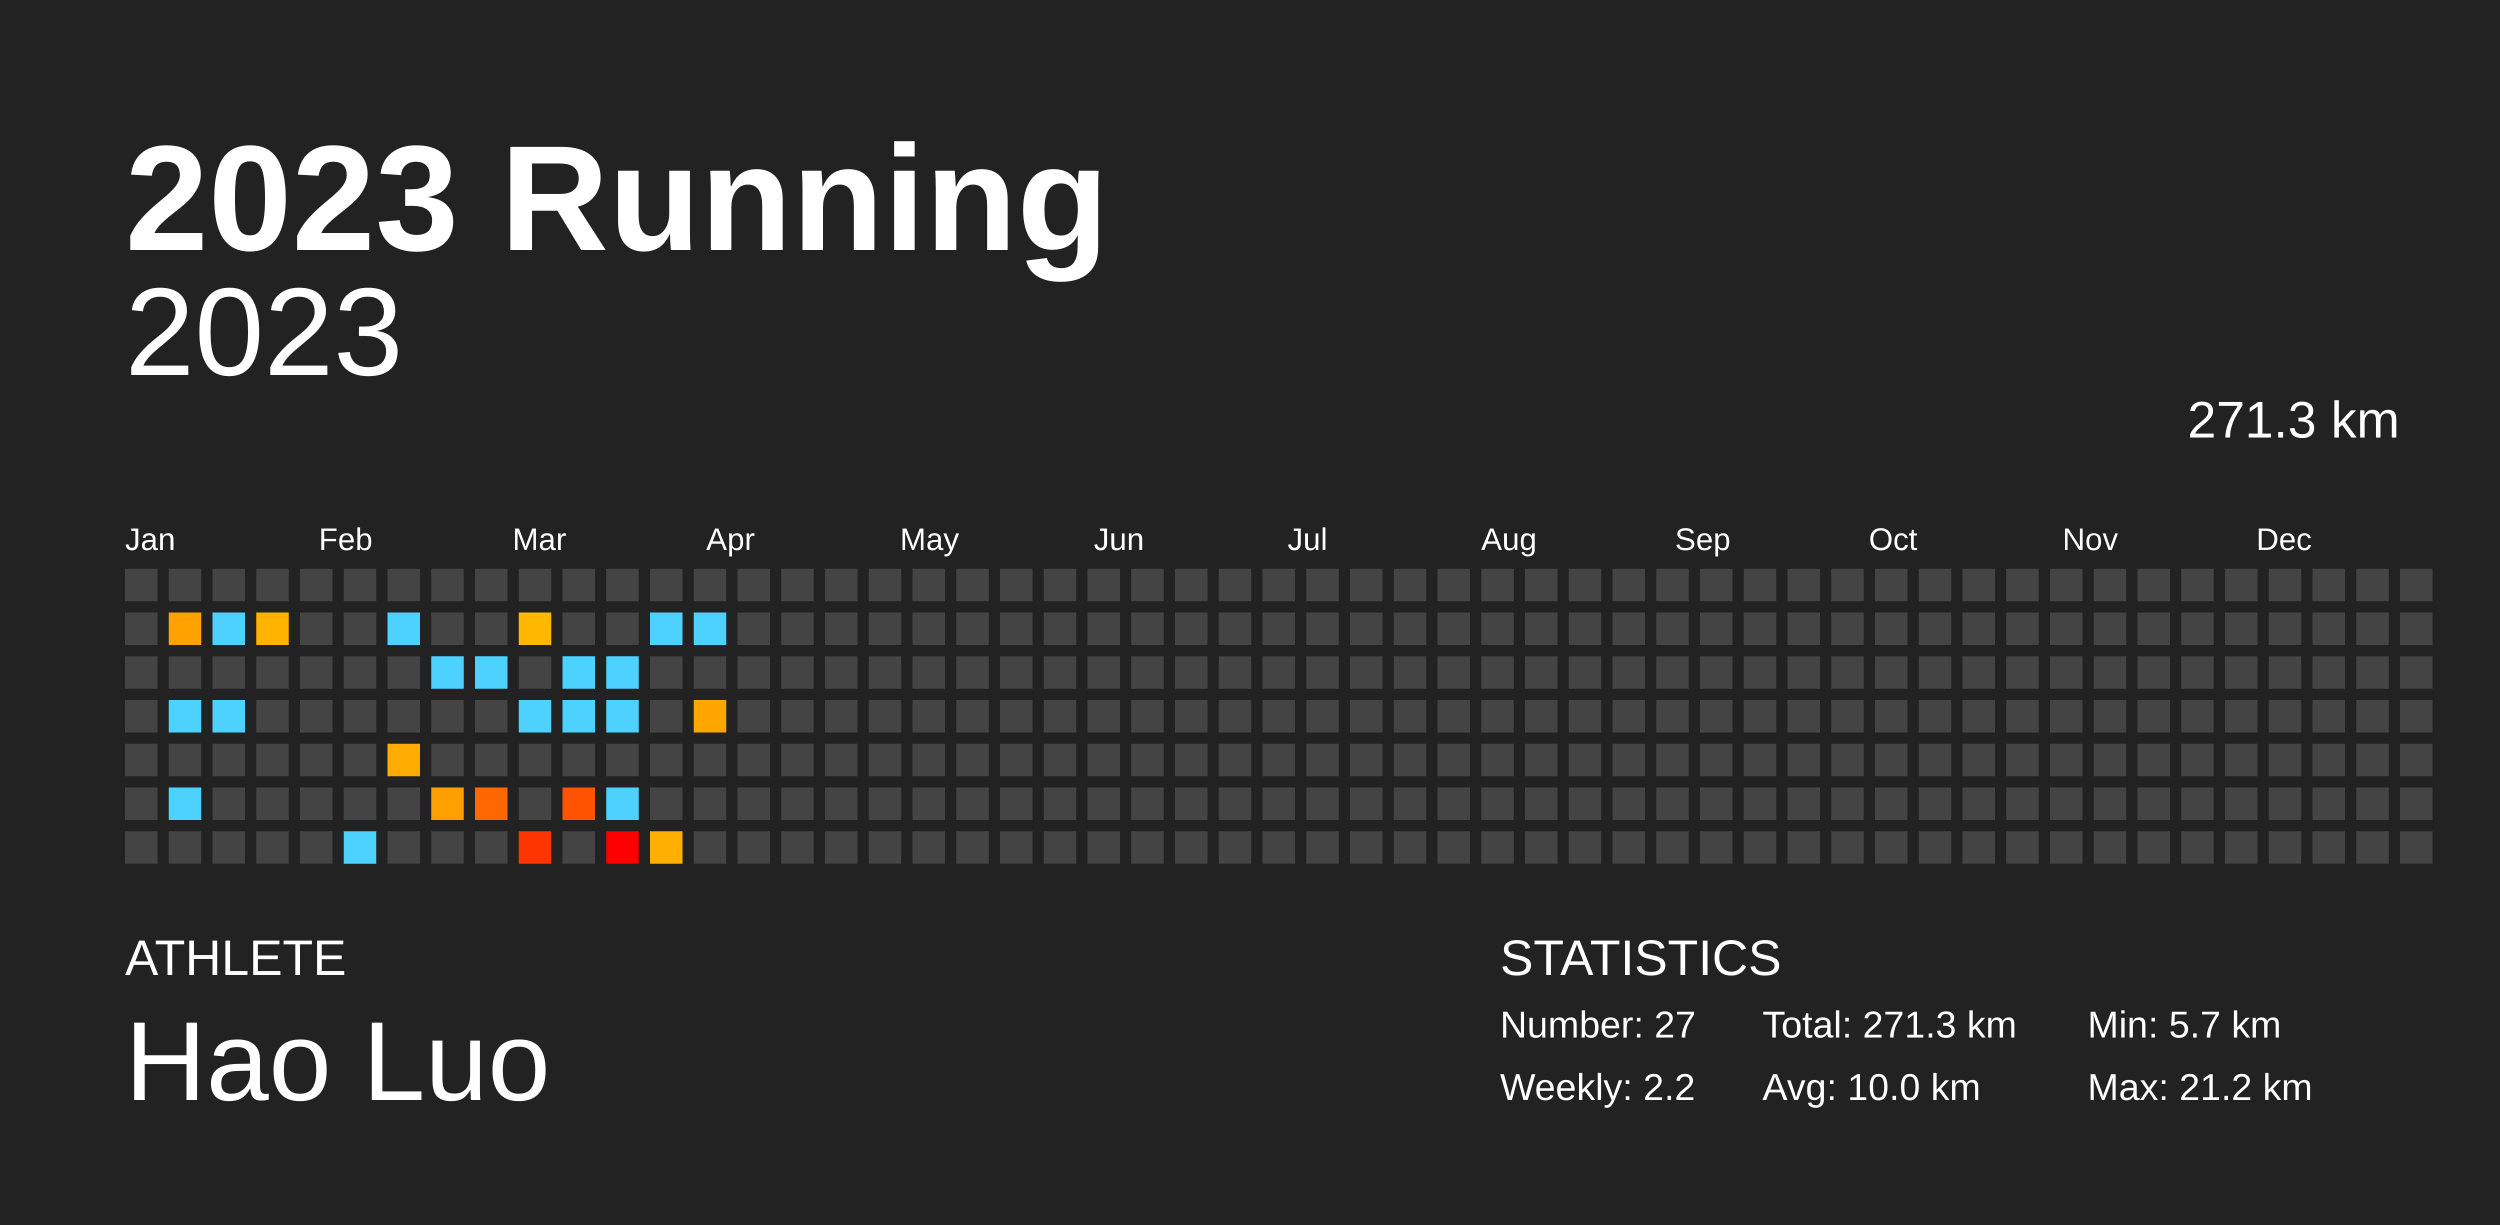
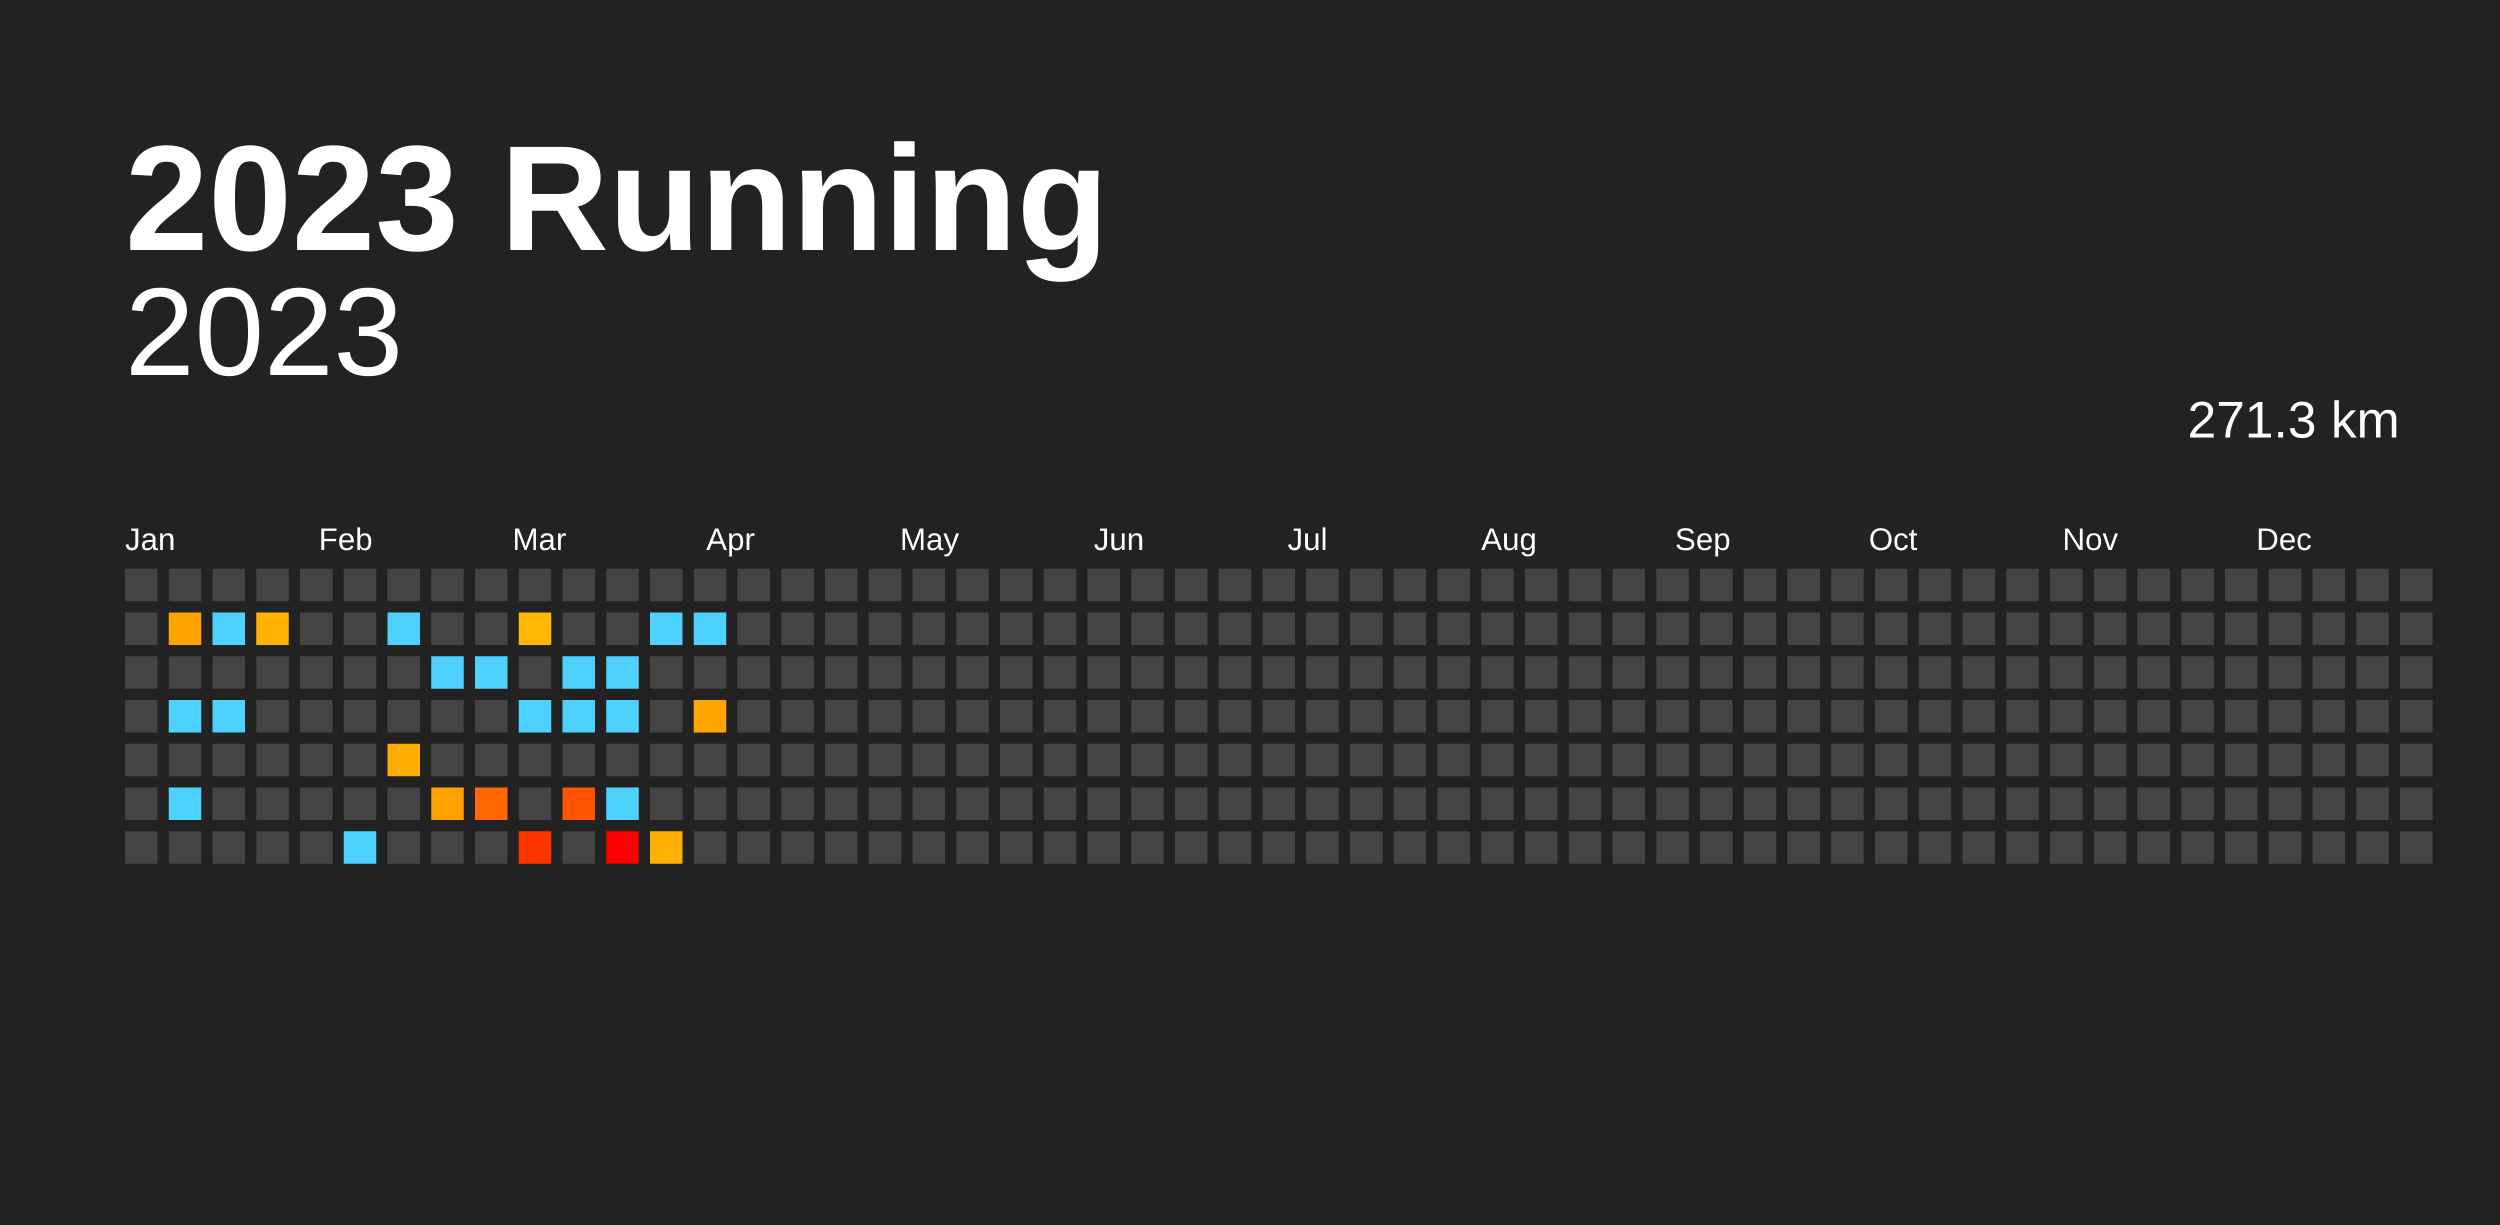
<svg xmlns="http://www.w3.org/2000/svg" baseProfile="full" height="98mm" version="1.1" viewBox="0,0,200,98" width="200mm">
  <defs />
  <rect fill="#222222" height="98" width="200" x="0" y="0" />
  <text fill="#FFFFFF" style="font-size:12px; font-family:Arial; font-weight:bold;" x="10" y="20">2023 Running</text>
-   <text fill="#FFFFFF" style="font-size:4px; font-family:Arial" x="10" y="78">ATHLETE</text>
-   <text fill="#FFFFFF" style="font-size:9px; font-family:Arial" x="10" y="88">Hao Luo</text>
-   <text fill="#FFFFFF" style="font-size:4px; font-family:Arial" x="120" y="78">STATISTICS</text>
-   <text fill="#FFFFFF" style="font-size:3px; font-family:Arial" x="120" y="83">Number: 27</text>
-   <text fill="#FFFFFF" style="font-size:3px; font-family:Arial" x="120" y="88">Weekly: 2.2</text>
-   <text fill="#FFFFFF" style="font-size:3px; font-family:Arial" x="141" y="83">Total: 271.3 km</text>
-   <text fill="#FFFFFF" style="font-size:3px; font-family:Arial" x="141" y="88">Avg: 10.0 km</text>
-   <text fill="#FFFFFF" style="font-size:3px; font-family:Arial" x="167" y="83">Min: 5.7 km</text>
-   <text fill="#FFFFFF" style="font-size:3px; font-family:Arial" x="167" y="88">Max: 21.2 km</text>
  <text alignment-baseline="hanging" fill="#FFFFFF" style="font-size:10.0px; font-family:Arial;" x="10" y="30">2023</text>
  <text alignment-baseline="hanging" fill="#FFFFFF" style="font-size:4.125px; font-family:Arial;" x="175" y="35">271.3 km</text>
  <text fill="#FFFFFF" style="font-size:2.5px; font-family:Arial" x="10.0" y="44">Jan</text>
  <text fill="#FFFFFF" style="font-size:2.5px; font-family:Arial" x="25.5" y="44">Feb</text>
  <text fill="#FFFFFF" style="font-size:2.5px; font-family:Arial" x="41.0" y="44">Mar</text>
  <text fill="#FFFFFF" style="font-size:2.5px; font-family:Arial" x="56.5" y="44">Apr</text>
  <text fill="#FFFFFF" style="font-size:2.5px; font-family:Arial" x="72.0" y="44">May</text>
  <text fill="#FFFFFF" style="font-size:2.5px; font-family:Arial" x="87.5" y="44">Jun</text>
  <text fill="#FFFFFF" style="font-size:2.5px; font-family:Arial" x="103.0" y="44">Jul</text>
  <text fill="#FFFFFF" style="font-size:2.5px; font-family:Arial" x="118.5" y="44">Aug</text>
  <text fill="#FFFFFF" style="font-size:2.5px; font-family:Arial" x="134.0" y="44">Sep</text>
  <text fill="#FFFFFF" style="font-size:2.5px; font-family:Arial" x="149.5" y="44">Oct</text>
  <text fill="#FFFFFF" style="font-size:2.5px; font-family:Arial" x="165.0" y="44">Nov</text>
  <text fill="#FFFFFF" style="font-size:2.5px; font-family:Arial" x="180.5" y="44">Dec</text>
  <rect fill="#444444" height="2.6" width="2.6" x="10.0" y="45.5" />
  <rect fill="#444444" height="2.6" width="2.6" x="10.0" y="49.0" />
  <rect fill="#444444" height="2.6" width="2.6" x="10.0" y="52.5" />
  <rect fill="#444444" height="2.6" width="2.6" x="10.0" y="56.0" />
  <rect fill="#444444" height="2.6" width="2.6" x="10.0" y="59.5" />
  <rect fill="#444444" height="2.6" width="2.6" x="10.0" y="63.0" />
  <rect fill="#444444" height="2.6" width="2.6" x="10.0" y="66.5" />
  <rect fill="#444444" height="2.6" width="2.6" x="13.5" y="45.5" />
  <rect fill="#ffa200" height="2.6" width="2.6" x="13.5" y="49.0" />
  <rect fill="#444444" height="2.6" width="2.6" x="13.5" y="52.5" />
  <rect fill="#4dd2ff" height="2.6" width="2.6" x="13.5" y="56.0" />
  <rect fill="#444444" height="2.6" width="2.6" x="13.5" y="59.5" />
  <rect fill="#4dd2ff" height="2.6" width="2.6" x="13.5" y="63.0" />
  <rect fill="#444444" height="2.6" width="2.6" x="13.5" y="66.5" />
  <rect fill="#444444" height="2.6" width="2.6" x="17.0" y="45.5" />
  <rect fill="#4dd2ff" height="2.6" width="2.6" x="17.0" y="49.0" />
  <rect fill="#444444" height="2.6" width="2.6" x="17.0" y="52.5" />
  <rect fill="#4dd2ff" height="2.6" width="2.6" x="17.0" y="56.0" />
  <rect fill="#444444" height="2.6" width="2.6" x="17.0" y="59.5" />
  <rect fill="#444444" height="2.6" width="2.6" x="17.0" y="63.0" />
  <rect fill="#444444" height="2.6" width="2.6" x="17.0" y="66.5" />
  <rect fill="#444444" height="2.6" width="2.6" x="20.5" y="45.5" />
  <rect fill="#ffb200" height="2.6" width="2.6" x="20.5" y="49.0" />
  <rect fill="#444444" height="2.6" width="2.6" x="20.5" y="52.5" />
  <rect fill="#444444" height="2.6" width="2.6" x="20.5" y="56.0" />
  <rect fill="#444444" height="2.6" width="2.6" x="20.5" y="59.5" />
  <rect fill="#444444" height="2.6" width="2.6" x="20.5" y="63.0" />
  <rect fill="#444444" height="2.6" width="2.6" x="20.5" y="66.5" />
  <rect fill="#444444" height="2.6" width="2.6" x="24.0" y="45.5" />
  <rect fill="#444444" height="2.6" width="2.6" x="24.0" y="49.0" />
  <rect fill="#444444" height="2.6" width="2.6" x="24.0" y="52.5" />
  <rect fill="#444444" height="2.6" width="2.6" x="24.0" y="56.0" />
  <rect fill="#444444" height="2.6" width="2.6" x="24.0" y="59.5" />
  <rect fill="#444444" height="2.6" width="2.6" x="24.0" y="63.0" />
  <rect fill="#444444" height="2.6" width="2.6" x="24.0" y="66.5" />
  <rect fill="#444444" height="2.6" width="2.6" x="27.5" y="45.5" />
  <rect fill="#444444" height="2.6" width="2.6" x="27.5" y="49.0" />
  <rect fill="#444444" height="2.6" width="2.6" x="27.5" y="52.5" />
  <rect fill="#444444" height="2.6" width="2.6" x="27.5" y="56.0" />
  <rect fill="#444444" height="2.6" width="2.6" x="27.5" y="59.5" />
  <rect fill="#444444" height="2.6" width="2.6" x="27.5" y="63.0" />
  <rect fill="#4dd2ff" height="2.6" width="2.6" x="27.5" y="66.5" />
  <rect fill="#444444" height="2.6" width="2.6" x="31.0" y="45.5" />
  <rect fill="#4dd2ff" height="2.6" width="2.6" x="31.0" y="49.0" />
  <rect fill="#444444" height="2.6" width="2.6" x="31.0" y="52.5" />
  <rect fill="#444444" height="2.6" width="2.6" x="31.0" y="56.0" />
  <rect fill="#ffab00" height="2.6" width="2.6" x="31.0" y="59.5" />
  <rect fill="#444444" height="2.6" width="2.6" x="31.0" y="63.0" />
  <rect fill="#444444" height="2.6" width="2.6" x="31.0" y="66.5" />
  <rect fill="#444444" height="2.6" width="2.6" x="34.5" y="45.5" />
  <rect fill="#444444" height="2.6" width="2.6" x="34.5" y="49.0" />
  <rect fill="#4dd2ff" height="2.6" width="2.6" x="34.5" y="52.5" />
  <rect fill="#444444" height="2.6" width="2.6" x="34.5" y="56.0" />
  <rect fill="#444444" height="2.6" width="2.6" x="34.5" y="59.5" />
  <rect fill="#ff9f00" height="2.6" width="2.6" x="34.5" y="63.0" />
  <rect fill="#444444" height="2.6" width="2.6" x="34.5" y="66.5" />
  <rect fill="#444444" height="2.6" width="2.6" x="38.0" y="45.5" />
  <rect fill="#444444" height="2.6" width="2.6" x="38.0" y="49.0" />
  <rect fill="#4dd2ff" height="2.6" width="2.6" x="38.0" y="52.5" />
  <rect fill="#444444" height="2.6" width="2.6" x="38.0" y="56.0" />
  <rect fill="#444444" height="2.6" width="2.6" x="38.0" y="59.5" />
  <rect fill="#ff6800" height="2.6" width="2.6" x="38.0" y="63.0" />
  <rect fill="#444444" height="2.6" width="2.6" x="38.0" y="66.5" />
  <rect fill="#444444" height="2.6" width="2.6" x="41.5" y="45.5" />
  <rect fill="#ffb700" height="2.6" width="2.6" x="41.5" y="49.0" />
  <rect fill="#444444" height="2.6" width="2.6" x="41.5" y="52.5" />
  <rect fill="#4dd2ff" height="2.6" width="2.6" x="41.5" y="56.0" />
  <rect fill="#444444" height="2.6" width="2.6" x="41.5" y="59.5" />
  <rect fill="#444444" height="2.6" width="2.6" x="41.5" y="63.0" />
  <rect fill="#ff3500" height="2.6" width="2.6" x="41.5" y="66.5" />
  <rect fill="#444444" height="2.6" width="2.6" x="45.0" y="45.5" />
  <rect fill="#444444" height="2.6" width="2.6" x="45.0" y="49.0" />
  <rect fill="#4dd2ff" height="2.6" width="2.6" x="45.0" y="52.5" />
  <rect fill="#4dd2ff" height="2.6" width="2.6" x="45.0" y="56.0" />
  <rect fill="#444444" height="2.6" width="2.6" x="45.0" y="59.5" />
  <rect fill="#ff5300" height="2.6" width="2.6" x="45.0" y="63.0" />
  <rect fill="#444444" height="2.6" width="2.6" x="45.0" y="66.5" />
  <rect fill="#444444" height="2.6" width="2.6" x="48.5" y="45.5" />
  <rect fill="#444444" height="2.6" width="2.6" x="48.5" y="49.0" />
  <rect fill="#4dd2ff" height="2.6" width="2.6" x="48.5" y="52.5" />
  <rect fill="#4dd2ff" height="2.6" width="2.6" x="48.5" y="56.0" />
  <rect fill="#444444" height="2.6" width="2.6" x="48.5" y="59.5" />
  <rect fill="#4dd2ff" height="2.6" width="2.6" x="48.5" y="63.0" />
  <rect fill="red" height="2.6" width="2.6" x="48.5" y="66.5" />
  <rect fill="#444444" height="2.6" width="2.6" x="52.0" y="45.5" />
  <rect fill="#4dd2ff" height="2.6" width="2.6" x="52.0" y="49.0" />
  <rect fill="#444444" height="2.6" width="2.6" x="52.0" y="52.5" />
  <rect fill="#444444" height="2.6" width="2.6" x="52.0" y="56.0" />
  <rect fill="#444444" height="2.6" width="2.6" x="52.0" y="59.5" />
  <rect fill="#444444" height="2.6" width="2.6" x="52.0" y="63.0" />
  <rect fill="#ffaf00" height="2.6" width="2.6" x="52.0" y="66.5" />
  <rect fill="#444444" height="2.6" width="2.6" x="55.5" y="45.5" />
  <rect fill="#4dd2ff" height="2.6" width="2.6" x="55.5" y="49.0" />
  <rect fill="#444444" height="2.6" width="2.6" x="55.5" y="52.5" />
  <rect fill="#ffa700" height="2.6" width="2.6" x="55.5" y="56.0" />
  <rect fill="#444444" height="2.6" width="2.6" x="55.5" y="59.5" />
  <rect fill="#444444" height="2.6" width="2.6" x="55.5" y="63.0" />
  <rect fill="#444444" height="2.6" width="2.6" x="55.5" y="66.5" />
  <rect fill="#444444" height="2.6" width="2.6" x="59.0" y="45.5" />
  <rect fill="#444444" height="2.6" width="2.6" x="59.0" y="49.0" />
  <rect fill="#444444" height="2.6" width="2.6" x="59.0" y="52.5" />
  <rect fill="#444444" height="2.6" width="2.6" x="59.0" y="56.0" />
  <rect fill="#444444" height="2.6" width="2.6" x="59.0" y="59.5" />
  <rect fill="#444444" height="2.6" width="2.6" x="59.0" y="63.0" />
  <rect fill="#444444" height="2.6" width="2.6" x="59.0" y="66.5" />
  <rect fill="#444444" height="2.6" width="2.6" x="62.5" y="45.5" />
  <rect fill="#444444" height="2.6" width="2.6" x="62.5" y="49.0" />
  <rect fill="#444444" height="2.6" width="2.6" x="62.5" y="52.5" />
  <rect fill="#444444" height="2.6" width="2.6" x="62.5" y="56.0" />
  <rect fill="#444444" height="2.6" width="2.6" x="62.5" y="59.5" />
  <rect fill="#444444" height="2.6" width="2.6" x="62.5" y="63.0" />
  <rect fill="#444444" height="2.6" width="2.6" x="62.5" y="66.5" />
  <rect fill="#444444" height="2.6" width="2.6" x="66.0" y="45.5" />
  <rect fill="#444444" height="2.6" width="2.6" x="66.0" y="49.0" />
  <rect fill="#444444" height="2.6" width="2.6" x="66.0" y="52.5" />
  <rect fill="#444444" height="2.6" width="2.6" x="66.0" y="56.0" />
  <rect fill="#444444" height="2.6" width="2.6" x="66.0" y="59.5" />
  <rect fill="#444444" height="2.6" width="2.6" x="66.0" y="63.0" />
  <rect fill="#444444" height="2.6" width="2.6" x="66.0" y="66.5" />
  <rect fill="#444444" height="2.6" width="2.6" x="69.5" y="45.5" />
  <rect fill="#444444" height="2.6" width="2.6" x="69.5" y="49.0" />
  <rect fill="#444444" height="2.6" width="2.6" x="69.5" y="52.5" />
  <rect fill="#444444" height="2.6" width="2.6" x="69.5" y="56.0" />
  <rect fill="#444444" height="2.6" width="2.6" x="69.5" y="59.5" />
  <rect fill="#444444" height="2.6" width="2.6" x="69.5" y="63.0" />
  <rect fill="#444444" height="2.6" width="2.6" x="69.5" y="66.5" />
  <rect fill="#444444" height="2.6" width="2.6" x="73.0" y="45.5" />
  <rect fill="#444444" height="2.6" width="2.6" x="73.0" y="49.0" />
  <rect fill="#444444" height="2.6" width="2.6" x="73.0" y="52.5" />
  <rect fill="#444444" height="2.6" width="2.6" x="73.0" y="56.0" />
  <rect fill="#444444" height="2.6" width="2.6" x="73.0" y="59.5" />
  <rect fill="#444444" height="2.6" width="2.6" x="73.0" y="63.0" />
  <rect fill="#444444" height="2.6" width="2.6" x="73.0" y="66.5" />
  <rect fill="#444444" height="2.6" width="2.6" x="76.5" y="45.5" />
  <rect fill="#444444" height="2.6" width="2.6" x="76.5" y="49.0" />
  <rect fill="#444444" height="2.6" width="2.6" x="76.5" y="52.5" />
  <rect fill="#444444" height="2.6" width="2.6" x="76.5" y="56.0" />
  <rect fill="#444444" height="2.6" width="2.6" x="76.5" y="59.5" />
  <rect fill="#444444" height="2.6" width="2.6" x="76.5" y="63.0" />
  <rect fill="#444444" height="2.6" width="2.6" x="76.5" y="66.5" />
  <rect fill="#444444" height="2.6" width="2.6" x="80.0" y="45.5" />
  <rect fill="#444444" height="2.6" width="2.6" x="80.0" y="49.0" />
  <rect fill="#444444" height="2.6" width="2.6" x="80.0" y="52.5" />
  <rect fill="#444444" height="2.6" width="2.6" x="80.0" y="56.0" />
  <rect fill="#444444" height="2.6" width="2.6" x="80.0" y="59.5" />
  <rect fill="#444444" height="2.6" width="2.6" x="80.0" y="63.0" />
  <rect fill="#444444" height="2.6" width="2.6" x="80.0" y="66.5" />
  <rect fill="#444444" height="2.6" width="2.6" x="83.5" y="45.5" />
  <rect fill="#444444" height="2.6" width="2.6" x="83.5" y="49.0" />
  <rect fill="#444444" height="2.6" width="2.6" x="83.5" y="52.5" />
  <rect fill="#444444" height="2.6" width="2.6" x="83.5" y="56.0" />
  <rect fill="#444444" height="2.6" width="2.6" x="83.5" y="59.5" />
  <rect fill="#444444" height="2.6" width="2.6" x="83.5" y="63.0" />
  <rect fill="#444444" height="2.6" width="2.6" x="83.5" y="66.5" />
  <rect fill="#444444" height="2.6" width="2.6" x="87.0" y="45.5" />
  <rect fill="#444444" height="2.6" width="2.6" x="87.0" y="49.0" />
  <rect fill="#444444" height="2.6" width="2.6" x="87.0" y="52.5" />
  <rect fill="#444444" height="2.6" width="2.6" x="87.0" y="56.0" />
  <rect fill="#444444" height="2.6" width="2.6" x="87.0" y="59.5" />
  <rect fill="#444444" height="2.6" width="2.6" x="87.0" y="63.0" />
  <rect fill="#444444" height="2.6" width="2.6" x="87.0" y="66.5" />
  <rect fill="#444444" height="2.6" width="2.6" x="90.5" y="45.5" />
  <rect fill="#444444" height="2.6" width="2.6" x="90.5" y="49.0" />
  <rect fill="#444444" height="2.6" width="2.6" x="90.5" y="52.5" />
  <rect fill="#444444" height="2.6" width="2.6" x="90.5" y="56.0" />
  <rect fill="#444444" height="2.6" width="2.6" x="90.5" y="59.5" />
  <rect fill="#444444" height="2.6" width="2.6" x="90.5" y="63.0" />
  <rect fill="#444444" height="2.6" width="2.6" x="90.5" y="66.5" />
  <rect fill="#444444" height="2.6" width="2.6" x="94.0" y="45.5" />
  <rect fill="#444444" height="2.6" width="2.6" x="94.0" y="49.0" />
  <rect fill="#444444" height="2.6" width="2.6" x="94.0" y="52.5" />
  <rect fill="#444444" height="2.6" width="2.6" x="94.0" y="56.0" />
  <rect fill="#444444" height="2.6" width="2.6" x="94.0" y="59.5" />
  <rect fill="#444444" height="2.6" width="2.6" x="94.0" y="63.0" />
  <rect fill="#444444" height="2.6" width="2.6" x="94.0" y="66.5" />
  <rect fill="#444444" height="2.6" width="2.6" x="97.5" y="45.5" />
  <rect fill="#444444" height="2.6" width="2.6" x="97.5" y="49.0" />
  <rect fill="#444444" height="2.6" width="2.6" x="97.5" y="52.5" />
  <rect fill="#444444" height="2.6" width="2.6" x="97.5" y="56.0" />
  <rect fill="#444444" height="2.6" width="2.6" x="97.5" y="59.5" />
  <rect fill="#444444" height="2.6" width="2.6" x="97.5" y="63.0" />
  <rect fill="#444444" height="2.6" width="2.6" x="97.5" y="66.5" />
  <rect fill="#444444" height="2.6" width="2.6" x="101.0" y="45.5" />
  <rect fill="#444444" height="2.6" width="2.6" x="101.0" y="49.0" />
  <rect fill="#444444" height="2.6" width="2.6" x="101.0" y="52.5" />
  <rect fill="#444444" height="2.6" width="2.6" x="101.0" y="56.0" />
  <rect fill="#444444" height="2.6" width="2.6" x="101.0" y="59.5" />
  <rect fill="#444444" height="2.6" width="2.6" x="101.0" y="63.0" />
  <rect fill="#444444" height="2.6" width="2.6" x="101.0" y="66.5" />
  <rect fill="#444444" height="2.6" width="2.6" x="104.5" y="45.5" />
  <rect fill="#444444" height="2.6" width="2.6" x="104.5" y="49.0" />
  <rect fill="#444444" height="2.6" width="2.6" x="104.5" y="52.5" />
  <rect fill="#444444" height="2.6" width="2.6" x="104.5" y="56.0" />
  <rect fill="#444444" height="2.6" width="2.6" x="104.5" y="59.5" />
  <rect fill="#444444" height="2.6" width="2.6" x="104.5" y="63.0" />
  <rect fill="#444444" height="2.6" width="2.6" x="104.5" y="66.5" />
  <rect fill="#444444" height="2.6" width="2.6" x="108.0" y="45.5" />
  <rect fill="#444444" height="2.6" width="2.6" x="108.0" y="49.0" />
  <rect fill="#444444" height="2.6" width="2.6" x="108.0" y="52.5" />
  <rect fill="#444444" height="2.6" width="2.6" x="108.0" y="56.0" />
  <rect fill="#444444" height="2.6" width="2.6" x="108.0" y="59.5" />
  <rect fill="#444444" height="2.6" width="2.6" x="108.0" y="63.0" />
  <rect fill="#444444" height="2.6" width="2.6" x="108.0" y="66.5" />
  <rect fill="#444444" height="2.6" width="2.6" x="111.5" y="45.5" />
  <rect fill="#444444" height="2.6" width="2.6" x="111.5" y="49.0" />
  <rect fill="#444444" height="2.6" width="2.6" x="111.5" y="52.5" />
  <rect fill="#444444" height="2.6" width="2.6" x="111.5" y="56.0" />
  <rect fill="#444444" height="2.6" width="2.6" x="111.5" y="59.5" />
  <rect fill="#444444" height="2.6" width="2.6" x="111.5" y="63.0" />
  <rect fill="#444444" height="2.6" width="2.6" x="111.5" y="66.5" />
  <rect fill="#444444" height="2.6" width="2.6" x="115.0" y="45.5" />
  <rect fill="#444444" height="2.6" width="2.6" x="115.0" y="49.0" />
  <rect fill="#444444" height="2.6" width="2.6" x="115.0" y="52.5" />
  <rect fill="#444444" height="2.6" width="2.6" x="115.0" y="56.0" />
  <rect fill="#444444" height="2.6" width="2.6" x="115.0" y="59.5" />
  <rect fill="#444444" height="2.6" width="2.6" x="115.0" y="63.0" />
  <rect fill="#444444" height="2.6" width="2.6" x="115.0" y="66.5" />
  <rect fill="#444444" height="2.6" width="2.6" x="118.5" y="45.5" />
  <rect fill="#444444" height="2.6" width="2.6" x="118.5" y="49.0" />
  <rect fill="#444444" height="2.6" width="2.6" x="118.5" y="52.5" />
  <rect fill="#444444" height="2.6" width="2.6" x="118.5" y="56.0" />
  <rect fill="#444444" height="2.6" width="2.6" x="118.5" y="59.5" />
  <rect fill="#444444" height="2.6" width="2.6" x="118.5" y="63.0" />
  <rect fill="#444444" height="2.6" width="2.6" x="118.5" y="66.5" />
  <rect fill="#444444" height="2.6" width="2.6" x="122.0" y="45.5" />
  <rect fill="#444444" height="2.6" width="2.6" x="122.0" y="49.0" />
  <rect fill="#444444" height="2.6" width="2.6" x="122.0" y="52.5" />
  <rect fill="#444444" height="2.6" width="2.6" x="122.0" y="56.0" />
  <rect fill="#444444" height="2.6" width="2.6" x="122.0" y="59.5" />
  <rect fill="#444444" height="2.6" width="2.6" x="122.0" y="63.0" />
  <rect fill="#444444" height="2.6" width="2.6" x="122.0" y="66.5" />
  <rect fill="#444444" height="2.6" width="2.6" x="125.5" y="45.5" />
  <rect fill="#444444" height="2.6" width="2.6" x="125.5" y="49.0" />
  <rect fill="#444444" height="2.6" width="2.6" x="125.5" y="52.5" />
  <rect fill="#444444" height="2.6" width="2.6" x="125.5" y="56.0" />
  <rect fill="#444444" height="2.6" width="2.6" x="125.5" y="59.5" />
  <rect fill="#444444" height="2.6" width="2.6" x="125.5" y="63.0" />
  <rect fill="#444444" height="2.6" width="2.6" x="125.5" y="66.5" />
  <rect fill="#444444" height="2.6" width="2.6" x="129.0" y="45.5" />
  <rect fill="#444444" height="2.6" width="2.6" x="129.0" y="49.0" />
  <rect fill="#444444" height="2.6" width="2.6" x="129.0" y="52.5" />
  <rect fill="#444444" height="2.6" width="2.6" x="129.0" y="56.0" />
  <rect fill="#444444" height="2.6" width="2.6" x="129.0" y="59.5" />
  <rect fill="#444444" height="2.6" width="2.6" x="129.0" y="63.0" />
  <rect fill="#444444" height="2.6" width="2.6" x="129.0" y="66.5" />
  <rect fill="#444444" height="2.6" width="2.6" x="132.5" y="45.5" />
  <rect fill="#444444" height="2.6" width="2.6" x="132.5" y="49.0" />
  <rect fill="#444444" height="2.6" width="2.6" x="132.5" y="52.5" />
  <rect fill="#444444" height="2.6" width="2.6" x="132.5" y="56.0" />
  <rect fill="#444444" height="2.6" width="2.6" x="132.5" y="59.5" />
  <rect fill="#444444" height="2.6" width="2.6" x="132.5" y="63.0" />
  <rect fill="#444444" height="2.6" width="2.6" x="132.5" y="66.5" />
  <rect fill="#444444" height="2.6" width="2.6" x="136.0" y="45.5" />
  <rect fill="#444444" height="2.6" width="2.6" x="136.0" y="49.0" />
  <rect fill="#444444" height="2.6" width="2.6" x="136.0" y="52.5" />
  <rect fill="#444444" height="2.6" width="2.6" x="136.0" y="56.0" />
  <rect fill="#444444" height="2.6" width="2.6" x="136.0" y="59.5" />
  <rect fill="#444444" height="2.6" width="2.6" x="136.0" y="63.0" />
  <rect fill="#444444" height="2.6" width="2.6" x="136.0" y="66.5" />
  <rect fill="#444444" height="2.6" width="2.6" x="139.5" y="45.5" />
  <rect fill="#444444" height="2.6" width="2.6" x="139.5" y="49.0" />
  <rect fill="#444444" height="2.6" width="2.6" x="139.5" y="52.5" />
  <rect fill="#444444" height="2.6" width="2.6" x="139.5" y="56.0" />
  <rect fill="#444444" height="2.6" width="2.6" x="139.5" y="59.5" />
  <rect fill="#444444" height="2.6" width="2.6" x="139.5" y="63.0" />
  <rect fill="#444444" height="2.6" width="2.6" x="139.5" y="66.5" />
  <rect fill="#444444" height="2.6" width="2.6" x="143.0" y="45.5" />
  <rect fill="#444444" height="2.6" width="2.6" x="143.0" y="49.0" />
  <rect fill="#444444" height="2.6" width="2.6" x="143.0" y="52.5" />
  <rect fill="#444444" height="2.6" width="2.6" x="143.0" y="56.0" />
  <rect fill="#444444" height="2.6" width="2.6" x="143.0" y="59.5" />
  <rect fill="#444444" height="2.6" width="2.6" x="143.0" y="63.0" />
  <rect fill="#444444" height="2.6" width="2.6" x="143.0" y="66.5" />
  <rect fill="#444444" height="2.6" width="2.6" x="146.5" y="45.5" />
  <rect fill="#444444" height="2.6" width="2.6" x="146.5" y="49.0" />
  <rect fill="#444444" height="2.6" width="2.6" x="146.5" y="52.5" />
  <rect fill="#444444" height="2.6" width="2.6" x="146.5" y="56.0" />
  <rect fill="#444444" height="2.6" width="2.6" x="146.5" y="59.5" />
  <rect fill="#444444" height="2.6" width="2.6" x="146.5" y="63.0" />
  <rect fill="#444444" height="2.6" width="2.6" x="146.5" y="66.5" />
  <rect fill="#444444" height="2.6" width="2.6" x="150.0" y="45.5" />
  <rect fill="#444444" height="2.6" width="2.6" x="150.0" y="49.0" />
  <rect fill="#444444" height="2.6" width="2.6" x="150.0" y="52.5" />
  <rect fill="#444444" height="2.6" width="2.6" x="150.0" y="56.0" />
  <rect fill="#444444" height="2.6" width="2.6" x="150.0" y="59.5" />
  <rect fill="#444444" height="2.6" width="2.6" x="150.0" y="63.0" />
  <rect fill="#444444" height="2.6" width="2.6" x="150.0" y="66.5" />
  <rect fill="#444444" height="2.6" width="2.6" x="153.5" y="45.5" />
  <rect fill="#444444" height="2.6" width="2.6" x="153.5" y="49.0" />
  <rect fill="#444444" height="2.6" width="2.6" x="153.5" y="52.5" />
  <rect fill="#444444" height="2.6" width="2.6" x="153.5" y="56.0" />
  <rect fill="#444444" height="2.6" width="2.6" x="153.5" y="59.5" />
  <rect fill="#444444" height="2.6" width="2.6" x="153.5" y="63.0" />
  <rect fill="#444444" height="2.6" width="2.6" x="153.5" y="66.5" />
  <rect fill="#444444" height="2.6" width="2.6" x="157.0" y="45.5" />
  <rect fill="#444444" height="2.6" width="2.6" x="157.0" y="49.0" />
  <rect fill="#444444" height="2.6" width="2.6" x="157.0" y="52.5" />
  <rect fill="#444444" height="2.6" width="2.6" x="157.0" y="56.0" />
  <rect fill="#444444" height="2.6" width="2.6" x="157.0" y="59.5" />
  <rect fill="#444444" height="2.6" width="2.6" x="157.0" y="63.0" />
  <rect fill="#444444" height="2.6" width="2.6" x="157.0" y="66.5" />
  <rect fill="#444444" height="2.6" width="2.6" x="160.5" y="45.5" />
  <rect fill="#444444" height="2.6" width="2.6" x="160.5" y="49.0" />
  <rect fill="#444444" height="2.6" width="2.6" x="160.5" y="52.5" />
  <rect fill="#444444" height="2.6" width="2.6" x="160.5" y="56.0" />
  <rect fill="#444444" height="2.6" width="2.6" x="160.5" y="59.5" />
  <rect fill="#444444" height="2.6" width="2.6" x="160.5" y="63.0" />
  <rect fill="#444444" height="2.6" width="2.6" x="160.5" y="66.5" />
  <rect fill="#444444" height="2.6" width="2.6" x="164.0" y="45.5" />
  <rect fill="#444444" height="2.6" width="2.6" x="164.0" y="49.0" />
  <rect fill="#444444" height="2.6" width="2.6" x="164.0" y="52.5" />
  <rect fill="#444444" height="2.6" width="2.6" x="164.0" y="56.0" />
  <rect fill="#444444" height="2.6" width="2.6" x="164.0" y="59.5" />
  <rect fill="#444444" height="2.6" width="2.6" x="164.0" y="63.0" />
  <rect fill="#444444" height="2.6" width="2.6" x="164.0" y="66.5" />
  <rect fill="#444444" height="2.6" width="2.6" x="167.5" y="45.5" />
  <rect fill="#444444" height="2.6" width="2.6" x="167.5" y="49.0" />
  <rect fill="#444444" height="2.6" width="2.6" x="167.5" y="52.5" />
  <rect fill="#444444" height="2.6" width="2.6" x="167.5" y="56.0" />
  <rect fill="#444444" height="2.6" width="2.6" x="167.5" y="59.5" />
  <rect fill="#444444" height="2.6" width="2.6" x="167.5" y="63.0" />
  <rect fill="#444444" height="2.6" width="2.6" x="167.5" y="66.5" />
  <rect fill="#444444" height="2.6" width="2.6" x="171.0" y="45.5" />
  <rect fill="#444444" height="2.6" width="2.6" x="171.0" y="49.0" />
  <rect fill="#444444" height="2.6" width="2.6" x="171.0" y="52.5" />
  <rect fill="#444444" height="2.6" width="2.6" x="171.0" y="56.0" />
  <rect fill="#444444" height="2.6" width="2.6" x="171.0" y="59.5" />
  <rect fill="#444444" height="2.6" width="2.6" x="171.0" y="63.0" />
  <rect fill="#444444" height="2.6" width="2.6" x="171.0" y="66.5" />
  <rect fill="#444444" height="2.6" width="2.6" x="174.5" y="45.5" />
  <rect fill="#444444" height="2.6" width="2.6" x="174.5" y="49.0" />
  <rect fill="#444444" height="2.6" width="2.6" x="174.5" y="52.5" />
  <rect fill="#444444" height="2.6" width="2.6" x="174.5" y="56.0" />
  <rect fill="#444444" height="2.6" width="2.6" x="174.5" y="59.5" />
  <rect fill="#444444" height="2.6" width="2.6" x="174.5" y="63.0" />
  <rect fill="#444444" height="2.6" width="2.6" x="174.5" y="66.5" />
  <rect fill="#444444" height="2.6" width="2.6" x="178.0" y="45.5" />
  <rect fill="#444444" height="2.6" width="2.6" x="178.0" y="49.0" />
  <rect fill="#444444" height="2.6" width="2.6" x="178.0" y="52.5" />
  <rect fill="#444444" height="2.6" width="2.6" x="178.0" y="56.0" />
  <rect fill="#444444" height="2.6" width="2.6" x="178.0" y="59.5" />
  <rect fill="#444444" height="2.6" width="2.6" x="178.0" y="63.0" />
  <rect fill="#444444" height="2.6" width="2.6" x="178.0" y="66.5" />
  <rect fill="#444444" height="2.6" width="2.6" x="181.5" y="45.5" />
  <rect fill="#444444" height="2.6" width="2.6" x="181.5" y="49.0" />
  <rect fill="#444444" height="2.6" width="2.6" x="181.5" y="52.5" />
  <rect fill="#444444" height="2.6" width="2.6" x="181.5" y="56.0" />
  <rect fill="#444444" height="2.6" width="2.6" x="181.5" y="59.5" />
  <rect fill="#444444" height="2.6" width="2.6" x="181.5" y="63.0" />
  <rect fill="#444444" height="2.6" width="2.6" x="181.5" y="66.5" />
  <rect fill="#444444" height="2.6" width="2.6" x="185.0" y="45.5" />
  <rect fill="#444444" height="2.6" width="2.6" x="185.0" y="49.0" />
  <rect fill="#444444" height="2.6" width="2.6" x="185.0" y="52.5" />
  <rect fill="#444444" height="2.6" width="2.6" x="185.0" y="56.0" />
  <rect fill="#444444" height="2.6" width="2.6" x="185.0" y="59.5" />
  <rect fill="#444444" height="2.6" width="2.6" x="185.0" y="63.0" />
  <rect fill="#444444" height="2.6" width="2.6" x="185.0" y="66.5" />
  <rect fill="#444444" height="2.6" width="2.6" x="188.5" y="45.5" />
  <rect fill="#444444" height="2.6" width="2.6" x="188.5" y="49.0" />
  <rect fill="#444444" height="2.6" width="2.6" x="188.5" y="52.5" />
  <rect fill="#444444" height="2.6" width="2.6" x="188.5" y="56.0" />
  <rect fill="#444444" height="2.6" width="2.6" x="188.5" y="59.5" />
  <rect fill="#444444" height="2.6" width="2.6" x="188.5" y="63.0" />
  <rect fill="#444444" height="2.6" width="2.6" x="188.5" y="66.5" />
  <rect fill="#444444" height="2.6" width="2.6" x="192.0" y="45.5" />
  <rect fill="#444444" height="2.6" width="2.6" x="192.0" y="49.0" />
  <rect fill="#444444" height="2.6" width="2.6" x="192.0" y="52.5" />
  <rect fill="#444444" height="2.6" width="2.6" x="192.0" y="56.0" />
  <rect fill="#444444" height="2.6" width="2.6" x="192.0" y="59.5" />
  <rect fill="#444444" height="2.6" width="2.6" x="192.0" y="63.0" />
  <rect fill="#444444" height="2.6" width="2.6" x="192.0" y="66.5" />
</svg>
